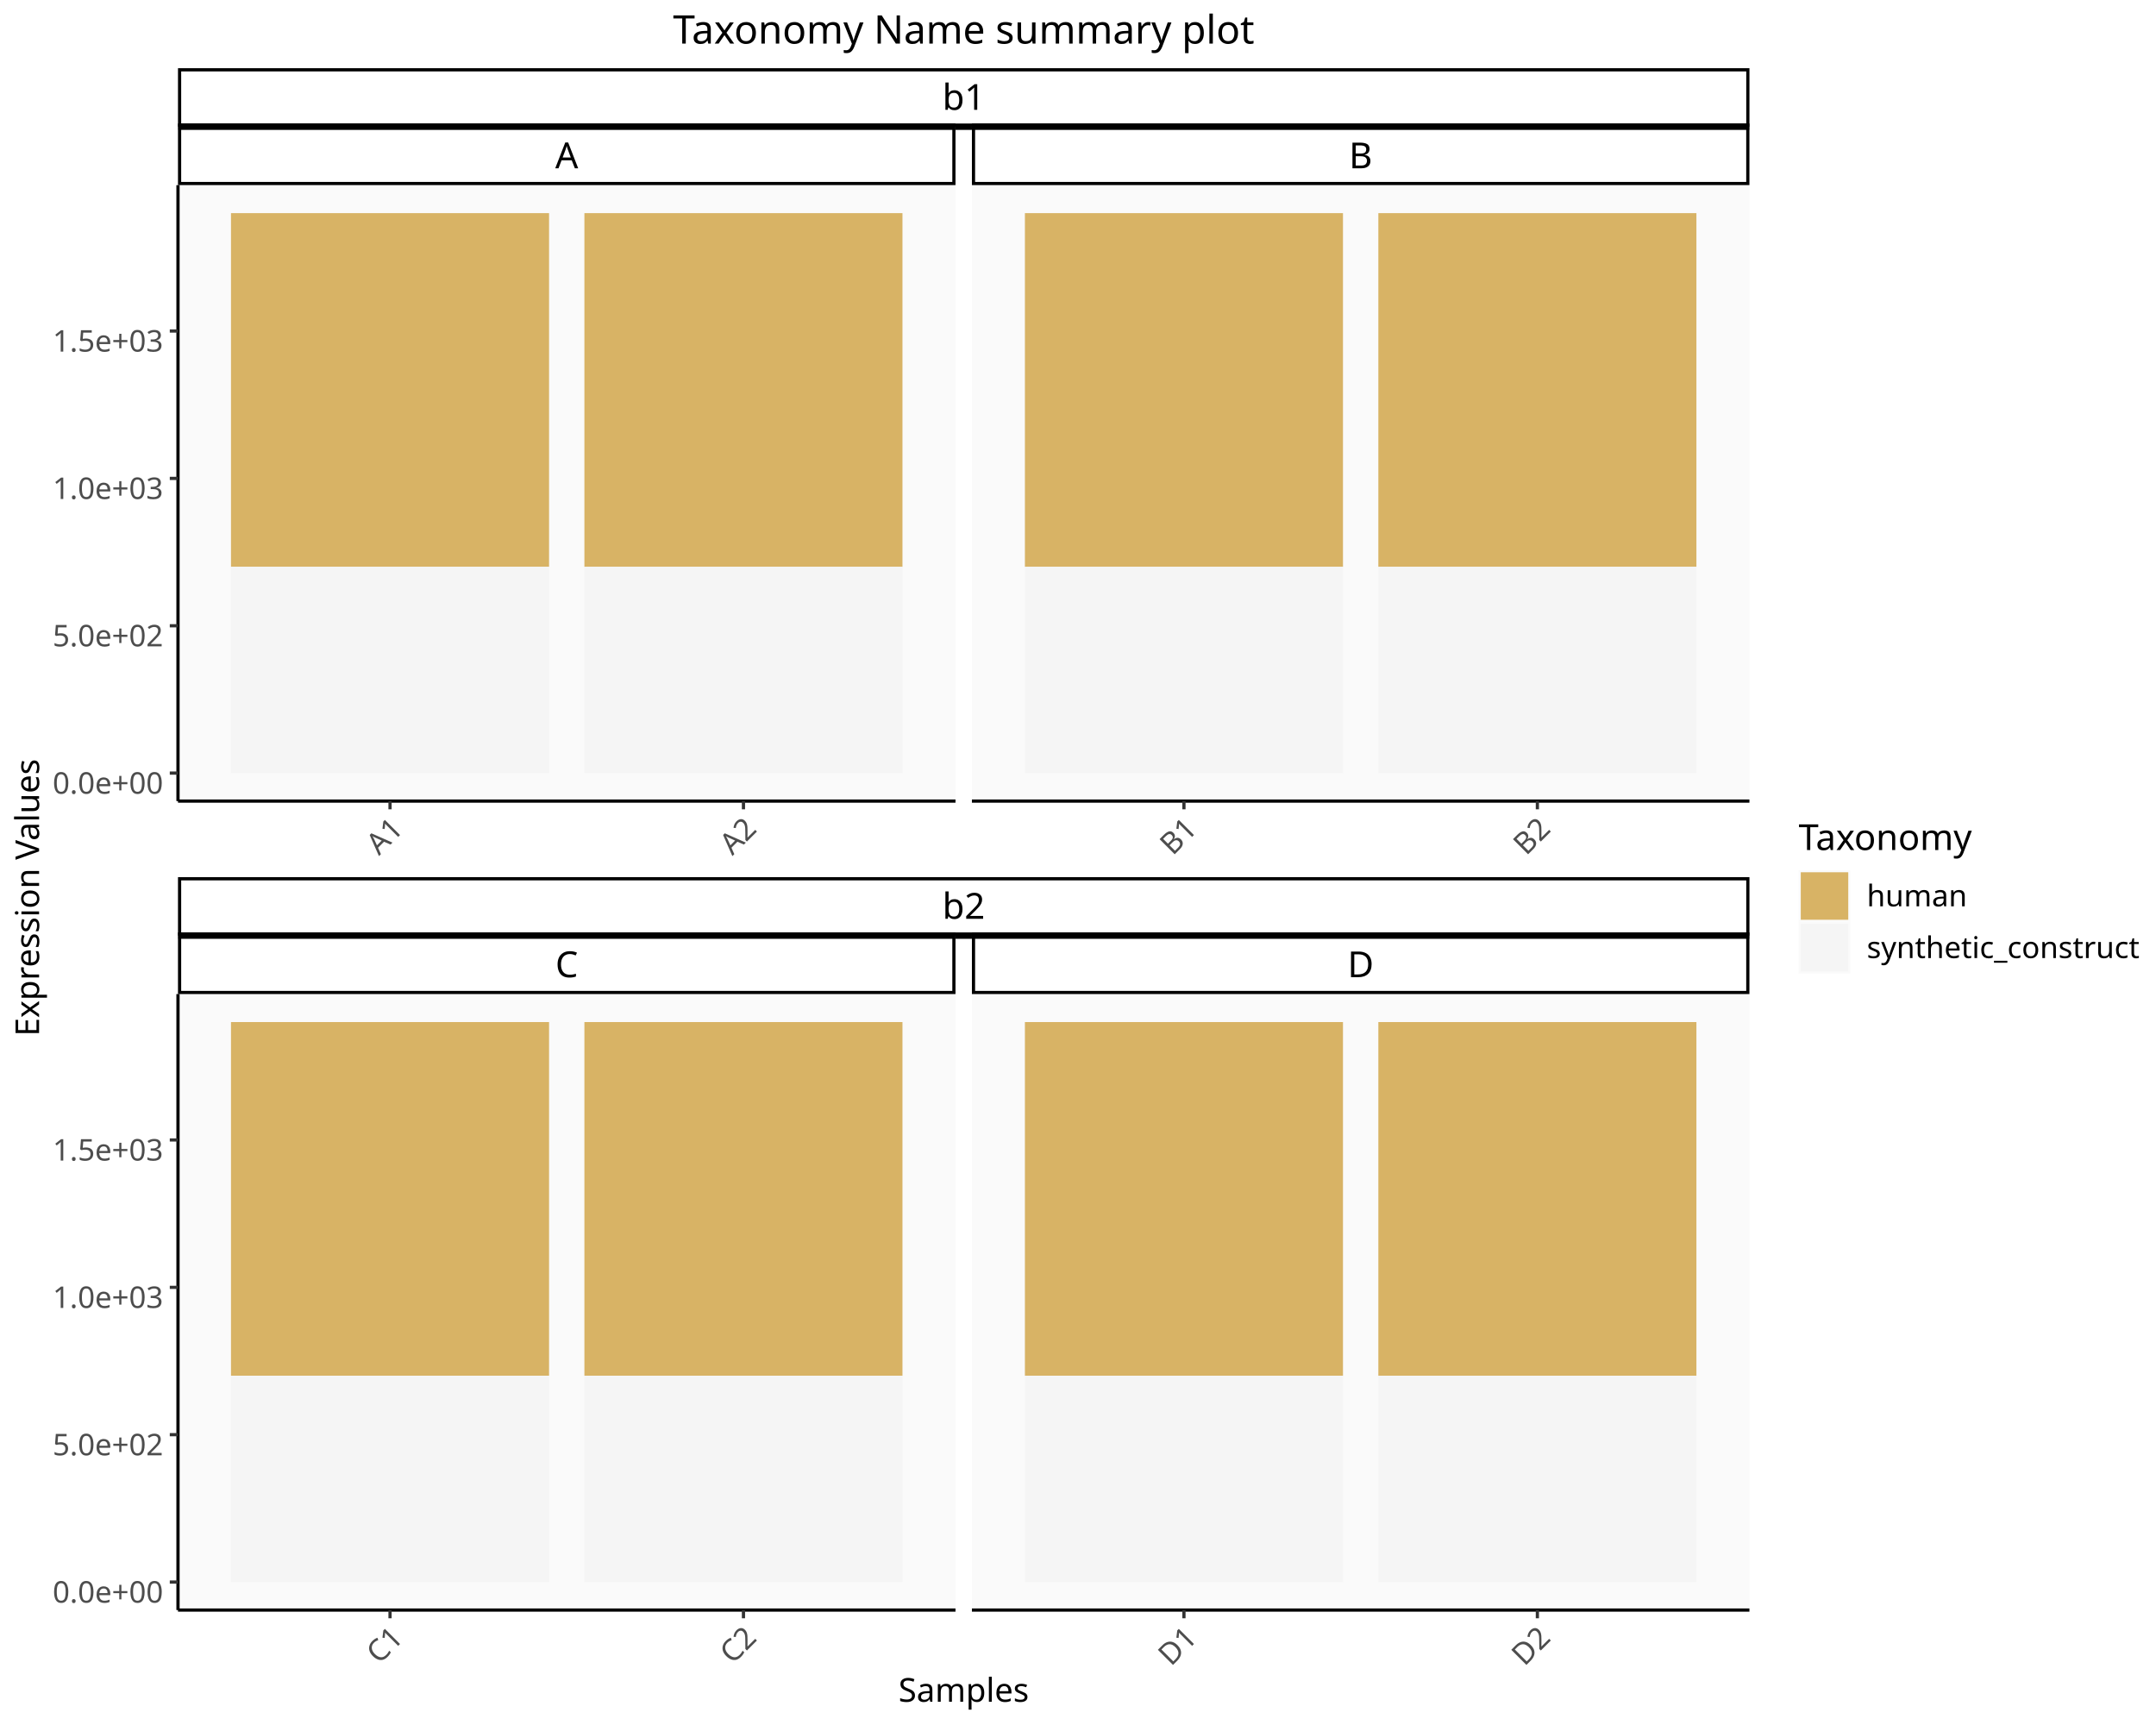
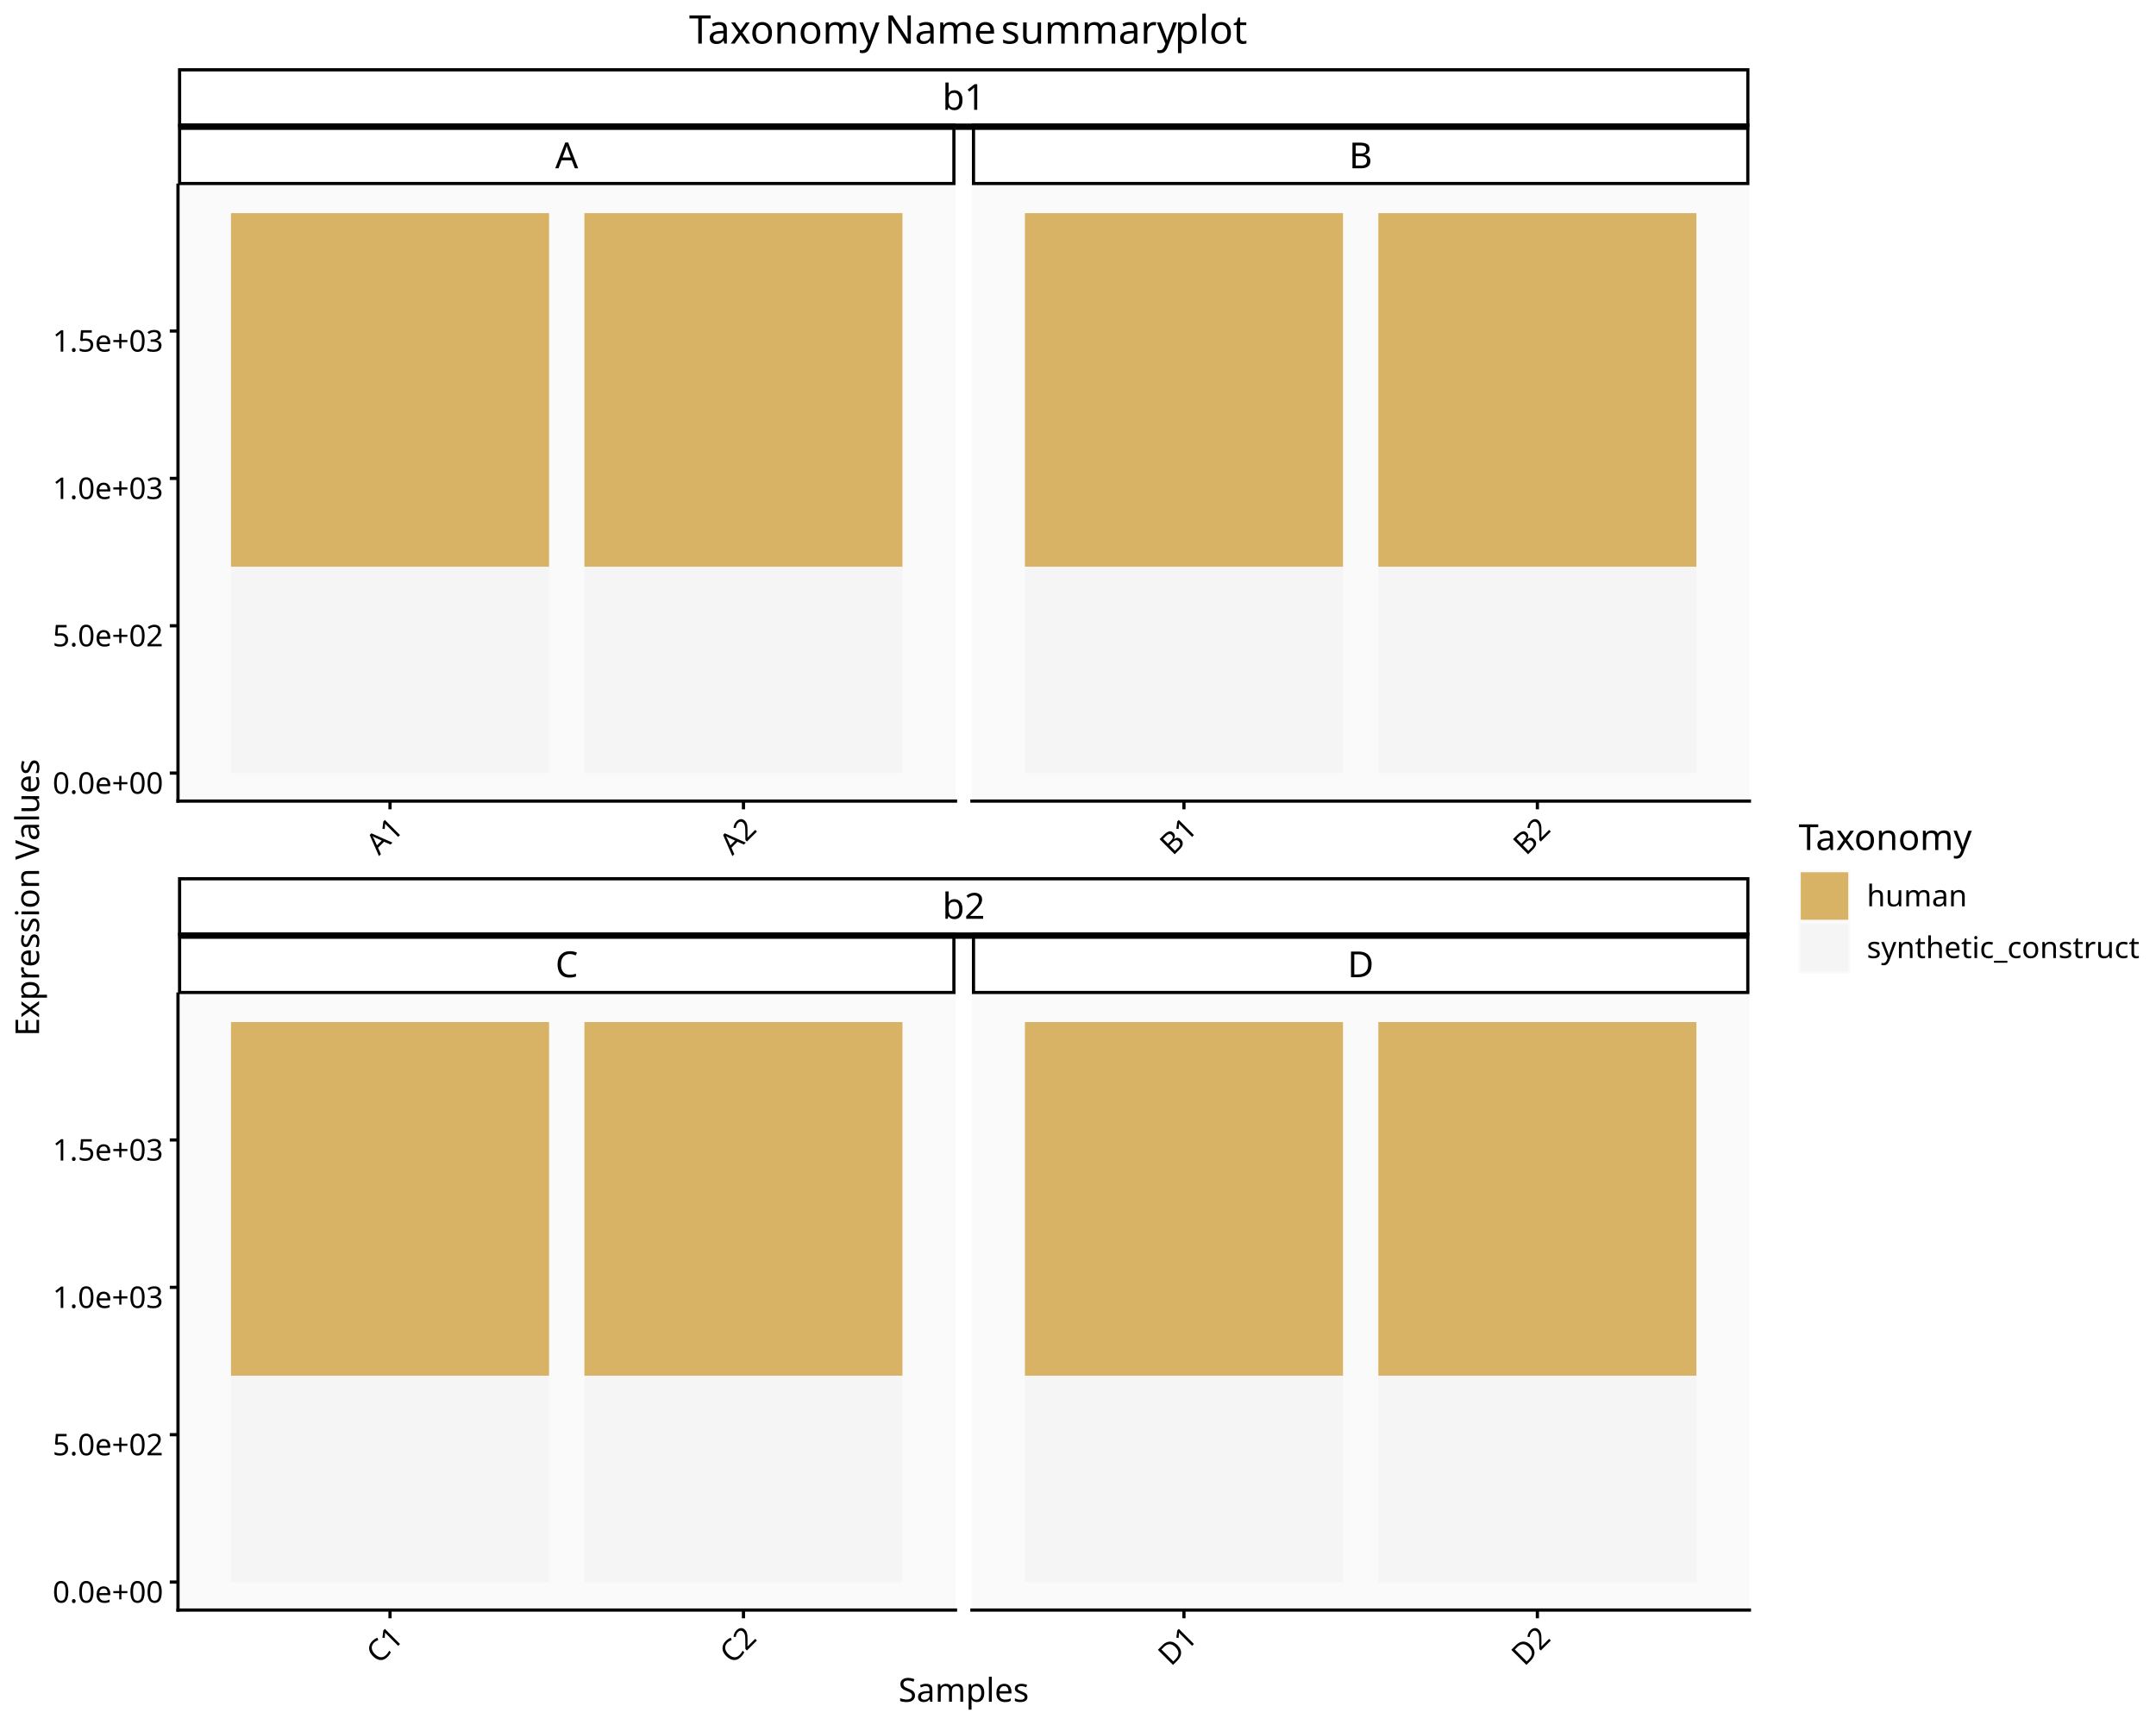
<svg xmlns="http://www.w3.org/2000/svg" class="svglite" data-engine-version="2.0" width="720.00pt" height="576.00pt" viewBox="0 0 720.00 576.00">
  <defs>
    <style type="text/css">
    .svglite line, .svglite polyline, .svglite polygon, .svglite path, .svglite rect, .svglite circle {
      fill: none;
      stroke: #000000;
      stroke-linecap: round;
      stroke-linejoin: round;
      stroke-miterlimit: 10.00;
    }
  </style>
  </defs>
  <rect width="100%" height="100%" style="stroke: none; fill: #FFFFFF;" />
  <defs>
    <clipPath id="cpMC4wMHw3MjAuMDB8MC4wMHw1NzYuMDA=">
      <rect x="0.00" y="0.00" width="720.00" height="576.00" />
    </clipPath>
  </defs>
  <g clip-path="url(#cpMC4wMHw3MjAuMDB8MC4wMHw1NzYuMDA=)">
    <rect x="0.00" y="0.00" width="720.00" height="576.00" style="stroke-width: 1.07; stroke: #FFFFFF; fill: #FFFFFF;" />
  </g>
  <defs>
    <clipPath id="cpNTkuNDR8MzE5LjA5fDYxLjgyfDI2Ny41MA==">
      <rect x="59.44" y="61.82" width="259.65" height="205.69" />
    </clipPath>
  </defs>
  <g clip-path="url(#cpNTkuNDR8MzE5LjA5fDYxLjgyfDI2Ny41MA==)">
    <rect x="59.44" y="61.82" width="259.65" height="205.69" style="stroke-width: 1.07; stroke: none; fill: #FAFAFA;" />
    <rect x="77.14" y="71.17" width="106.22" height="118.10" style="stroke-width: 1.07; stroke: none; stroke-linecap: butt; stroke-linejoin: miter; fill: #D8B365;" />
    <rect x="195.16" y="71.17" width="106.22" height="118.10" style="stroke-width: 1.07; stroke: none; stroke-linecap: butt; stroke-linejoin: miter; fill: #D8B365;" />
    <rect x="77.14" y="189.26" width="106.22" height="68.89" style="stroke-width: 1.07; stroke: none; stroke-linecap: butt; stroke-linejoin: miter; fill: #F5F5F5;" />
    <rect x="195.16" y="189.26" width="106.22" height="68.89" style="stroke-width: 1.07; stroke: none; stroke-linecap: butt; stroke-linejoin: miter; fill: #F5F5F5;" />
  </g>
  <g clip-path="url(#cpMC4wMHw3MjAuMDB8MC4wMHw1NzYuMDA=)">
</g>
  <defs>
    <clipPath id="cpMzI0LjU3fDU4NC4yMnw2MS44MnwyNjcuNTA=">
      <rect x="324.57" y="61.82" width="259.65" height="205.69" />
    </clipPath>
  </defs>
  <g clip-path="url(#cpMzI0LjU3fDU4NC4yMnw2MS44MnwyNjcuNTA=)">
    <rect x="324.57" y="61.82" width="259.65" height="205.69" style="stroke-width: 1.07; stroke: none; fill: #FAFAFA;" />
    <rect x="342.27" y="71.17" width="106.22" height="118.10" style="stroke-width: 1.07; stroke: none; stroke-linecap: butt; stroke-linejoin: miter; fill: #D8B365;" />
    <rect x="460.30" y="71.17" width="106.22" height="118.10" style="stroke-width: 1.07; stroke: none; stroke-linecap: butt; stroke-linejoin: miter; fill: #D8B365;" />
    <rect x="342.27" y="189.26" width="106.22" height="68.89" style="stroke-width: 1.07; stroke: none; stroke-linecap: butt; stroke-linejoin: miter; fill: #F5F5F5;" />
    <rect x="460.30" y="189.26" width="106.22" height="68.89" style="stroke-width: 1.07; stroke: none; stroke-linecap: butt; stroke-linejoin: miter; fill: #F5F5F5;" />
  </g>
  <g clip-path="url(#cpMC4wMHw3MjAuMDB8MC4wMHw1NzYuMDA=)">
</g>
  <defs>
    <clipPath id="cpNTkuNDR8MzE5LjA5fDMzMS45M3w1MzcuNjI=">
      <rect x="59.44" y="331.93" width="259.65" height="205.69" />
    </clipPath>
  </defs>
  <g clip-path="url(#cpNTkuNDR8MzE5LjA5fDMzMS45M3w1MzcuNjI=)">
    <rect x="59.44" y="331.93" width="259.65" height="205.69" style="stroke-width: 1.07; stroke: none; fill: #FAFAFA;" />
    <rect x="77.14" y="341.28" width="106.22" height="118.10" style="stroke-width: 1.07; stroke: none; stroke-linecap: butt; stroke-linejoin: miter; fill: #D8B365;" />
    <rect x="195.16" y="341.28" width="106.22" height="118.10" style="stroke-width: 1.07; stroke: none; stroke-linecap: butt; stroke-linejoin: miter; fill: #D8B365;" />
    <rect x="77.14" y="459.38" width="106.22" height="68.89" style="stroke-width: 1.07; stroke: none; stroke-linecap: butt; stroke-linejoin: miter; fill: #F5F5F5;" />
    <rect x="195.16" y="459.38" width="106.22" height="68.89" style="stroke-width: 1.07; stroke: none; stroke-linecap: butt; stroke-linejoin: miter; fill: #F5F5F5;" />
  </g>
  <g clip-path="url(#cpMC4wMHw3MjAuMDB8MC4wMHw1NzYuMDA=)">
</g>
  <defs>
    <clipPath id="cpMzI0LjU3fDU4NC4yMnwzMzEuOTN8NTM3LjYy">
      <rect x="324.57" y="331.93" width="259.65" height="205.69" />
    </clipPath>
  </defs>
  <g clip-path="url(#cpMzI0LjU3fDU4NC4yMnwzMzEuOTN8NTM3LjYy)">
    <rect x="324.57" y="331.93" width="259.65" height="205.69" style="stroke-width: 1.07; stroke: none; fill: #FAFAFA;" />
    <rect x="342.27" y="341.28" width="106.22" height="118.10" style="stroke-width: 1.07; stroke: none; stroke-linecap: butt; stroke-linejoin: miter; fill: #D8B365;" />
    <rect x="460.30" y="341.28" width="106.22" height="118.10" style="stroke-width: 1.07; stroke: none; stroke-linecap: butt; stroke-linejoin: miter; fill: #D8B365;" />
    <rect x="342.27" y="459.38" width="106.22" height="68.89" style="stroke-width: 1.07; stroke: none; stroke-linecap: butt; stroke-linejoin: miter; fill: #F5F5F5;" />
    <rect x="460.30" y="459.38" width="106.22" height="68.89" style="stroke-width: 1.07; stroke: none; stroke-linecap: butt; stroke-linejoin: miter; fill: #F5F5F5;" />
  </g>
  <g clip-path="url(#cpMC4wMHw3MjAuMDB8MC4wMHw1NzYuMDA=)">
</g>
  <defs>
    <clipPath id="cpNTkuNDR8NTg0LjIyfDIyLjc4fDYxLjgy">
      <rect x="59.44" y="22.78" width="524.79" height="39.03" />
    </clipPath>
  </defs>
  <g clip-path="url(#cpNTkuNDR8NTg0LjIyfDIyLjc4fDYxLjgy)">
    <rect x="59.44" y="22.78" width="524.79" height="19.52" style="stroke-width: 2.13; fill: #FFFFFF;" />
    <text x="321.83" y="36.67" text-anchor="middle" style="font-size: 12.00px; font-family: sans;" textLength="13.35px" lengthAdjust="spacingAndGlyphs">b1</text>
  </g>
  <g clip-path="url(#cpMC4wMHw3MjAuMDB8MC4wMHw1NzYuMDA=)">
</g>
  <defs>
    <clipPath id="cpNTkuNDR8NTg0LjIyfDI5Mi45MHwzMzEuOTM=">
      <rect x="59.44" y="292.90" width="524.79" height="39.03" />
    </clipPath>
  </defs>
  <g clip-path="url(#cpNTkuNDR8NTg0LjIyfDI5Mi45MHwzMzEuOTM=)">
    <rect x="59.44" y="292.90" width="524.79" height="19.52" style="stroke-width: 2.13; fill: #FFFFFF;" />
    <text x="321.83" y="306.79" text-anchor="middle" style="font-size: 12.00px; font-family: sans;" textLength="13.35px" lengthAdjust="spacingAndGlyphs">b2</text>
  </g>
  <g clip-path="url(#cpMC4wMHw3MjAuMDB8MC4wMHw1NzYuMDA=)">
</g>
  <defs>
    <clipPath id="cpNTkuNDR8MzE5LjA5fDIyLjc4fDYxLjgy">
      <rect x="59.44" y="22.78" width="259.65" height="39.03" />
    </clipPath>
  </defs>
  <g clip-path="url(#cpNTkuNDR8MzE5LjA5fDIyLjc4fDYxLjgy)">
    <rect x="59.44" y="42.30" width="259.65" height="19.52" style="stroke-width: 2.13; fill: #FFFFFF;" />
    <text x="189.26" y="56.19" text-anchor="middle" style="font-size: 12.00px; font-family: sans;" textLength="8.01px" lengthAdjust="spacingAndGlyphs">A</text>
  </g>
  <g clip-path="url(#cpMC4wMHw3MjAuMDB8MC4wMHw1NzYuMDA=)">
</g>
  <defs>
    <clipPath id="cpMzI0LjU3fDU4NC4yMnwyMi43OHw2MS44Mg==">
      <rect x="324.57" y="22.78" width="259.65" height="39.03" />
    </clipPath>
  </defs>
  <g clip-path="url(#cpMzI0LjU3fDU4NC4yMnwyMi43OHw2MS44Mg==)">
    <rect x="324.57" y="42.30" width="259.65" height="19.52" style="stroke-width: 2.13; fill: #FFFFFF;" />
    <text x="454.40" y="56.19" text-anchor="middle" style="font-size: 12.00px; font-family: sans;" textLength="8.01px" lengthAdjust="spacingAndGlyphs">B</text>
  </g>
  <g clip-path="url(#cpMC4wMHw3MjAuMDB8MC4wMHw1NzYuMDA=)">
</g>
  <defs>
    <clipPath id="cpNTkuNDR8MzE5LjA5fDI5Mi45MHwzMzEuOTM=">
      <rect x="59.44" y="292.90" width="259.65" height="39.03" />
    </clipPath>
  </defs>
  <g clip-path="url(#cpNTkuNDR8MzE5LjA5fDI5Mi45MHwzMzEuOTM=)">
    <rect x="59.44" y="312.42" width="259.65" height="19.52" style="stroke-width: 2.13; fill: #FFFFFF;" />
    <text x="189.26" y="326.30" text-anchor="middle" style="font-size: 12.00px; font-family: sans;" textLength="8.67px" lengthAdjust="spacingAndGlyphs">C</text>
  </g>
  <g clip-path="url(#cpMC4wMHw3MjAuMDB8MC4wMHw1NzYuMDA=)">
</g>
  <defs>
    <clipPath id="cpMzI0LjU3fDU4NC4yMnwyOTIuOTB8MzMxLjkz">
      <rect x="324.57" y="292.90" width="259.65" height="39.03" />
    </clipPath>
  </defs>
  <g clip-path="url(#cpMzI0LjU3fDU4NC4yMnwyOTIuOTB8MzMxLjkz)">
    <rect x="324.57" y="312.42" width="259.65" height="19.52" style="stroke-width: 2.13; fill: #FFFFFF;" />
    <text x="454.40" y="326.30" text-anchor="middle" style="font-size: 12.00px; font-family: sans;" textLength="8.67px" lengthAdjust="spacingAndGlyphs">D</text>
  </g>
  <g clip-path="url(#cpMC4wMHw3MjAuMDB8MC4wMHw1NzYuMDA=)">
-     <polyline points="59.44,537.62 319.09,537.62 " style="stroke-width: 1.07; stroke-linecap: butt;" />
-     <polyline points="130.25,540.36 130.25,537.62 " style="stroke-width: 1.07; stroke: #333333; stroke-linecap: butt;" />
-     <polyline points="248.28,540.36 248.28,537.62 " style="stroke-width: 1.07; stroke: #333333; stroke-linecap: butt;" />
-     <text transform="translate(135.12,547.42) rotate(-45)" text-anchor="end" style="font-size: 10.00px; fill: #4D4D4D; font-family: sans;" textLength="12.79px" lengthAdjust="spacingAndGlyphs">C1</text>
-     <text transform="translate(253.14,547.42) rotate(-45)" text-anchor="end" style="font-size: 10.00px; fill: #4D4D4D; font-family: sans;" textLength="12.79px" lengthAdjust="spacingAndGlyphs">C2</text>
-     <polyline points="324.57,537.62 584.22,537.62 " style="stroke-width: 1.07; stroke-linecap: butt;" />
-     <polyline points="395.38,540.36 395.38,537.62 " style="stroke-width: 1.07; stroke: #333333; stroke-linecap: butt;" />
-     <polyline points="513.41,540.36 513.41,537.62 " style="stroke-width: 1.07; stroke: #333333; stroke-linecap: butt;" />
-     <text transform="translate(400.25,547.42) rotate(-45)" text-anchor="end" style="font-size: 10.00px; fill: #4D4D4D; font-family: sans;" textLength="12.79px" lengthAdjust="spacingAndGlyphs">D1</text>
-     <text transform="translate(518.27,547.42) rotate(-45)" text-anchor="end" style="font-size: 10.00px; fill: #4D4D4D; font-family: sans;" textLength="12.79px" lengthAdjust="spacingAndGlyphs">D2</text>
-     <polyline points="59.44,267.50 319.09,267.50 " style="stroke-width: 1.07; stroke-linecap: butt;" />
-     <polyline points="130.25,270.24 130.25,267.50 " style="stroke-width: 1.07; stroke: #333333; stroke-linecap: butt;" />
-     <polyline points="248.28,270.24 248.28,267.50 " style="stroke-width: 1.07; stroke: #333333; stroke-linecap: butt;" />
-     <text transform="translate(135.12,277.30) rotate(-45)" text-anchor="end" style="font-size: 10.00px; fill: #4D4D4D; font-family: sans;" textLength="12.23px" lengthAdjust="spacingAndGlyphs">A1</text>
-     <text transform="translate(253.14,277.30) rotate(-45)" text-anchor="end" style="font-size: 10.00px; fill: #4D4D4D; font-family: sans;" textLength="12.23px" lengthAdjust="spacingAndGlyphs">A2</text>
-     <polyline points="324.57,267.50 584.22,267.50 " style="stroke-width: 1.07; stroke-linecap: butt;" />
-     <polyline points="395.38,270.24 395.38,267.50 " style="stroke-width: 1.07; stroke: #333333; stroke-linecap: butt;" />
-     <polyline points="513.41,270.24 513.41,267.50 " style="stroke-width: 1.07; stroke: #333333; stroke-linecap: butt;" />
-     <text transform="translate(400.25,277.30) rotate(-45)" text-anchor="end" style="font-size: 10.00px; fill: #4D4D4D; font-family: sans;" textLength="12.23px" lengthAdjust="spacingAndGlyphs">B1</text>
-     <text transform="translate(518.27,277.30) rotate(-45)" text-anchor="end" style="font-size: 10.00px; fill: #4D4D4D; font-family: sans;" textLength="12.23px" lengthAdjust="spacingAndGlyphs">B2</text>
-     <polyline points="59.44,267.50 59.44,61.82 " style="stroke-width: 1.07; stroke-linecap: butt;" />
-     <text x="54.50" y="265.04" text-anchor="end" style="font-size: 10.00px; fill: #4D4D4D; font-family: sans;" textLength="36.43px" lengthAdjust="spacingAndGlyphs">0.0e+00</text>
-     <text x="54.50" y="215.83" text-anchor="end" style="font-size: 10.00px; fill: #4D4D4D; font-family: sans;" textLength="36.43px" lengthAdjust="spacingAndGlyphs">5.0e+02</text>
-     <text x="54.50" y="166.62" text-anchor="end" style="font-size: 10.00px; fill: #4D4D4D; font-family: sans;" textLength="36.43px" lengthAdjust="spacingAndGlyphs">1.0e+03</text>
-     <text x="54.50" y="117.41" text-anchor="end" style="font-size: 10.00px; fill: #4D4D4D; font-family: sans;" textLength="36.43px" lengthAdjust="spacingAndGlyphs">1.5e+03</text>
-     <polyline points="56.70,258.15 59.44,258.15 " style="stroke-width: 1.07; stroke: #333333; stroke-linecap: butt;" />
-     <polyline points="56.70,208.95 59.44,208.95 " style="stroke-width: 1.07; stroke: #333333; stroke-linecap: butt;" />
-     <polyline points="56.70,159.74 59.44,159.74 " style="stroke-width: 1.07; stroke: #333333; stroke-linecap: butt;" />
-     <polyline points="56.70,110.53 59.44,110.53 " style="stroke-width: 1.07; stroke: #333333; stroke-linecap: butt;" />
-     <polyline points="59.44,537.62 59.44,331.93 " style="stroke-width: 1.07; stroke-linecap: butt;" />
-     <text x="54.50" y="535.15" text-anchor="end" style="font-size: 10.00px; fill: #4D4D4D; font-family: sans;" textLength="36.43px" lengthAdjust="spacingAndGlyphs">0.0e+00</text>
-     <text x="54.50" y="485.95" text-anchor="end" style="font-size: 10.00px; fill: #4D4D4D; font-family: sans;" textLength="36.43px" lengthAdjust="spacingAndGlyphs">5.0e+02</text>
-     <text x="54.50" y="436.74" text-anchor="end" style="font-size: 10.00px; fill: #4D4D4D; font-family: sans;" textLength="36.43px" lengthAdjust="spacingAndGlyphs">1.0e+03</text>
-     <text x="54.50" y="387.53" text-anchor="end" style="font-size: 10.00px; fill: #4D4D4D; font-family: sans;" textLength="36.43px" lengthAdjust="spacingAndGlyphs">1.5e+03</text>
-     <polyline points="56.70,528.27 59.44,528.27 " style="stroke-width: 1.07; stroke: #333333; stroke-linecap: butt;" />
-     <polyline points="56.70,479.06 59.44,479.06 " style="stroke-width: 1.07; stroke: #333333; stroke-linecap: butt;" />
-     <polyline points="56.70,429.86 59.44,429.86 " style="stroke-width: 1.07; stroke: #333333; stroke-linecap: butt;" />
-     <polyline points="56.70,380.65 59.44,380.65 " style="stroke-width: 1.07; stroke: #333333; stroke-linecap: butt;" />
+     <polyline points="59.44,537.62 319.09,537.62 " style="stroke-width: 1.07; stroke-linecap: square;" />
+     <polyline points="130.25,540.36 130.25,537.62 " style="stroke-width: 1.07; stroke-linecap: butt;" />
+     <polyline points="248.28,540.36 248.28,537.62 " style="stroke-width: 1.07; stroke-linecap: butt;" />
+     <text transform="translate(135.12,547.42) rotate(-45)" text-anchor="end" style="font-size: 10.00px; font-family: sans;" textLength="12.79px" lengthAdjust="spacingAndGlyphs">C1</text>
+     <text transform="translate(253.14,547.42) rotate(-45)" text-anchor="end" style="font-size: 10.00px; font-family: sans;" textLength="12.79px" lengthAdjust="spacingAndGlyphs">C2</text>
+     <polyline points="324.57,537.62 584.22,537.62 " style="stroke-width: 1.07; stroke-linecap: square;" />
+     <polyline points="395.38,540.36 395.38,537.62 " style="stroke-width: 1.07; stroke-linecap: butt;" />
+     <polyline points="513.41,540.36 513.41,537.62 " style="stroke-width: 1.07; stroke-linecap: butt;" />
+     <text transform="translate(400.25,547.42) rotate(-45)" text-anchor="end" style="font-size: 10.00px; font-family: sans;" textLength="12.79px" lengthAdjust="spacingAndGlyphs">D1</text>
+     <text transform="translate(518.27,547.42) rotate(-45)" text-anchor="end" style="font-size: 10.00px; font-family: sans;" textLength="12.79px" lengthAdjust="spacingAndGlyphs">D2</text>
+     <polyline points="59.44,267.50 319.09,267.50 " style="stroke-width: 1.07; stroke-linecap: square;" />
+     <polyline points="130.25,270.24 130.25,267.50 " style="stroke-width: 1.07; stroke-linecap: butt;" />
+     <polyline points="248.28,270.24 248.28,267.50 " style="stroke-width: 1.07; stroke-linecap: butt;" />
+     <text transform="translate(135.12,277.30) rotate(-45)" text-anchor="end" style="font-size: 10.00px; font-family: sans;" textLength="12.23px" lengthAdjust="spacingAndGlyphs">A1</text>
+     <text transform="translate(253.14,277.30) rotate(-45)" text-anchor="end" style="font-size: 10.00px; font-family: sans;" textLength="12.23px" lengthAdjust="spacingAndGlyphs">A2</text>
+     <polyline points="324.57,267.50 584.22,267.50 " style="stroke-width: 1.07; stroke-linecap: square;" />
+     <polyline points="395.38,270.24 395.38,267.50 " style="stroke-width: 1.07; stroke-linecap: butt;" />
+     <polyline points="513.41,270.24 513.41,267.50 " style="stroke-width: 1.07; stroke-linecap: butt;" />
+     <text transform="translate(400.25,277.30) rotate(-45)" text-anchor="end" style="font-size: 10.00px; font-family: sans;" textLength="12.23px" lengthAdjust="spacingAndGlyphs">B1</text>
+     <text transform="translate(518.27,277.30) rotate(-45)" text-anchor="end" style="font-size: 10.00px; font-family: sans;" textLength="12.23px" lengthAdjust="spacingAndGlyphs">B2</text>
+     <polyline points="59.44,267.50 59.44,61.82 " style="stroke-width: 1.07; stroke-linecap: square;" />
+     <text x="54.50" y="265.04" text-anchor="end" style="font-size: 10.00px; font-family: sans;" textLength="36.43px" lengthAdjust="spacingAndGlyphs">0.0e+00</text>
+     <text x="54.50" y="215.83" text-anchor="end" style="font-size: 10.00px; font-family: sans;" textLength="36.43px" lengthAdjust="spacingAndGlyphs">5.0e+02</text>
+     <text x="54.50" y="166.62" text-anchor="end" style="font-size: 10.00px; font-family: sans;" textLength="36.43px" lengthAdjust="spacingAndGlyphs">1.0e+03</text>
+     <text x="54.50" y="117.41" text-anchor="end" style="font-size: 10.00px; font-family: sans;" textLength="36.43px" lengthAdjust="spacingAndGlyphs">1.5e+03</text>
+     <polyline points="56.70,258.15 59.44,258.15 " style="stroke-width: 1.07; stroke-linecap: butt;" />
+     <polyline points="56.70,208.95 59.44,208.95 " style="stroke-width: 1.07; stroke-linecap: butt;" />
+     <polyline points="56.70,159.74 59.44,159.74 " style="stroke-width: 1.07; stroke-linecap: butt;" />
+     <polyline points="56.70,110.53 59.44,110.53 " style="stroke-width: 1.07; stroke-linecap: butt;" />
+     <polyline points="59.44,537.62 59.44,331.93 " style="stroke-width: 1.07; stroke-linecap: square;" />
+     <text x="54.50" y="535.15" text-anchor="end" style="font-size: 10.00px; font-family: sans;" textLength="36.43px" lengthAdjust="spacingAndGlyphs">0.0e+00</text>
+     <text x="54.50" y="485.95" text-anchor="end" style="font-size: 10.00px; font-family: sans;" textLength="36.43px" lengthAdjust="spacingAndGlyphs">5.0e+02</text>
+     <text x="54.50" y="436.74" text-anchor="end" style="font-size: 10.00px; font-family: sans;" textLength="36.43px" lengthAdjust="spacingAndGlyphs">1.0e+03</text>
+     <text x="54.50" y="387.53" text-anchor="end" style="font-size: 10.00px; font-family: sans;" textLength="36.43px" lengthAdjust="spacingAndGlyphs">1.5e+03</text>
+     <polyline points="56.70,528.27 59.44,528.27 " style="stroke-width: 1.07; stroke-linecap: butt;" />
+     <polyline points="56.70,479.06 59.44,479.06 " style="stroke-width: 1.07; stroke-linecap: butt;" />
+     <polyline points="56.70,429.86 59.44,429.86 " style="stroke-width: 1.07; stroke-linecap: butt;" />
+     <polyline points="56.70,380.65 59.44,380.65 " style="stroke-width: 1.07; stroke-linecap: butt;" />
    <text x="321.83" y="568.24" text-anchor="middle" style="font-size: 11.00px; font-family: sans;" textLength="42.81px" lengthAdjust="spacingAndGlyphs">Samples</text>
    <text transform="translate(13.05,299.72) rotate(-90)" text-anchor="middle" style="font-size: 11.00px; font-family: sans;" textLength="91.13px" lengthAdjust="spacingAndGlyphs">Expression Values</text>
    <rect x="595.18" y="268.84" width="119.34" height="61.75" style="stroke-width: 1.07; stroke: none; fill: #FFFFFF;" />
    <text x="600.66" y="283.83" style="font-size: 12.00px; font-family: sans;" textLength="56.04px" lengthAdjust="spacingAndGlyphs">Taxonomy</text>
    <rect x="600.66" y="290.55" width="17.28" height="17.28" style="stroke-width: 1.07; stroke: none; fill: #FAFAFA;" />
    <rect x="601.37" y="291.26" width="15.86" height="15.86" style="stroke-width: 1.07; stroke: none; stroke-linecap: butt; stroke-linejoin: miter; fill: #D8B365;" />
    <rect x="600.66" y="307.83" width="17.28" height="17.28" style="stroke-width: 1.07; stroke: none; fill: #FAFAFA;" />
    <rect x="601.37" y="308.54" width="15.86" height="15.86" style="stroke-width: 1.07; stroke: none; stroke-linecap: butt; stroke-linejoin: miter; fill: #F5F5F5;" />
    <text x="623.42" y="302.63" style="font-size: 10.00px; font-family: sans;" textLength="30.58px" lengthAdjust="spacingAndGlyphs">human</text>
    <text x="623.42" y="319.91" style="font-size: 10.00px; font-family: sans;" textLength="85.62px" lengthAdjust="spacingAndGlyphs">synthetic_construct</text>
-     <text x="321.83" y="14.56" text-anchor="middle" style="font-size: 13.20px; font-family: sans;" textLength="183.44px" lengthAdjust="spacingAndGlyphs">Taxonomy Name summary plot</text>
+     <text x="230.11" y="14.56" style="font-size: 13.20px; font-family: sans;" textLength="61.64px" lengthAdjust="spacingAndGlyphs">Taxonomy</text>
+     <text x="295.42" y="14.56" style="font-size: 13.20px; font-family: sans;" textLength="35.22px" lengthAdjust="spacingAndGlyphs">Name</text>
+     <text x="334.31" y="14.56" style="font-size: 13.20px; font-family: sans;" textLength="54.29px" lengthAdjust="spacingAndGlyphs">summary</text>
+     <text x="392.27" y="14.56" style="font-size: 13.20px; font-family: sans;" textLength="21.28px" lengthAdjust="spacingAndGlyphs">plot</text>
  </g>
</svg>
